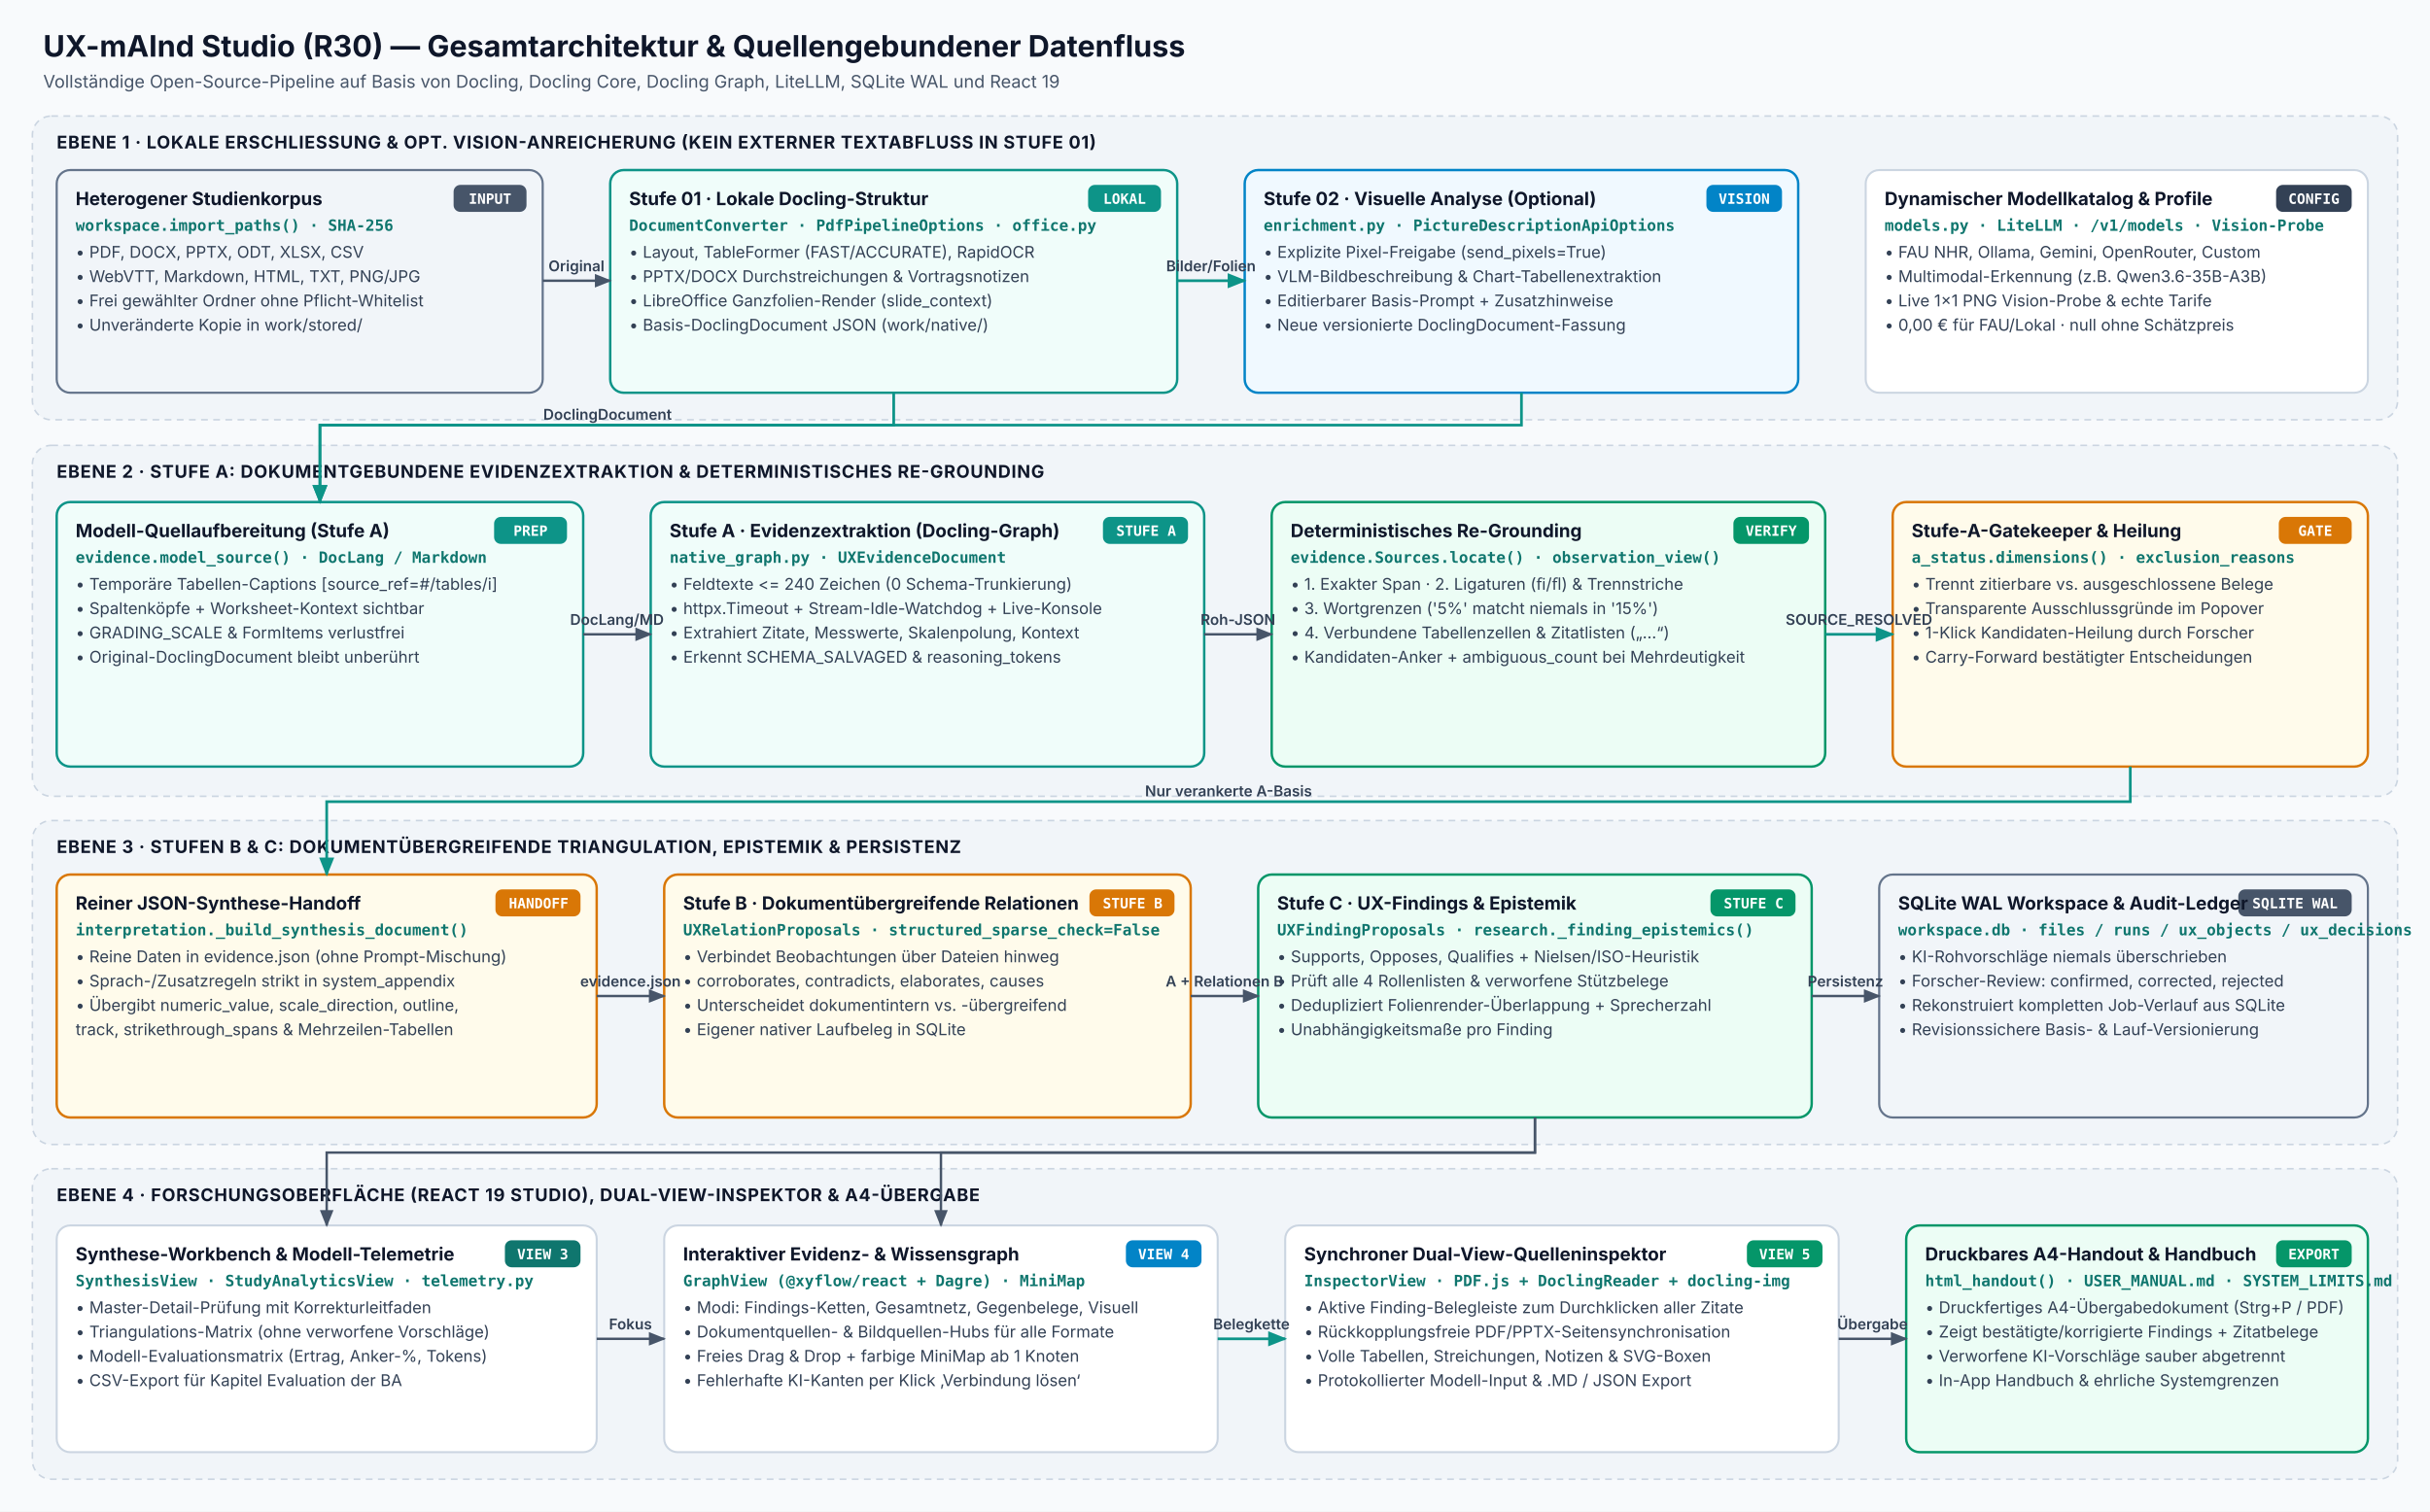
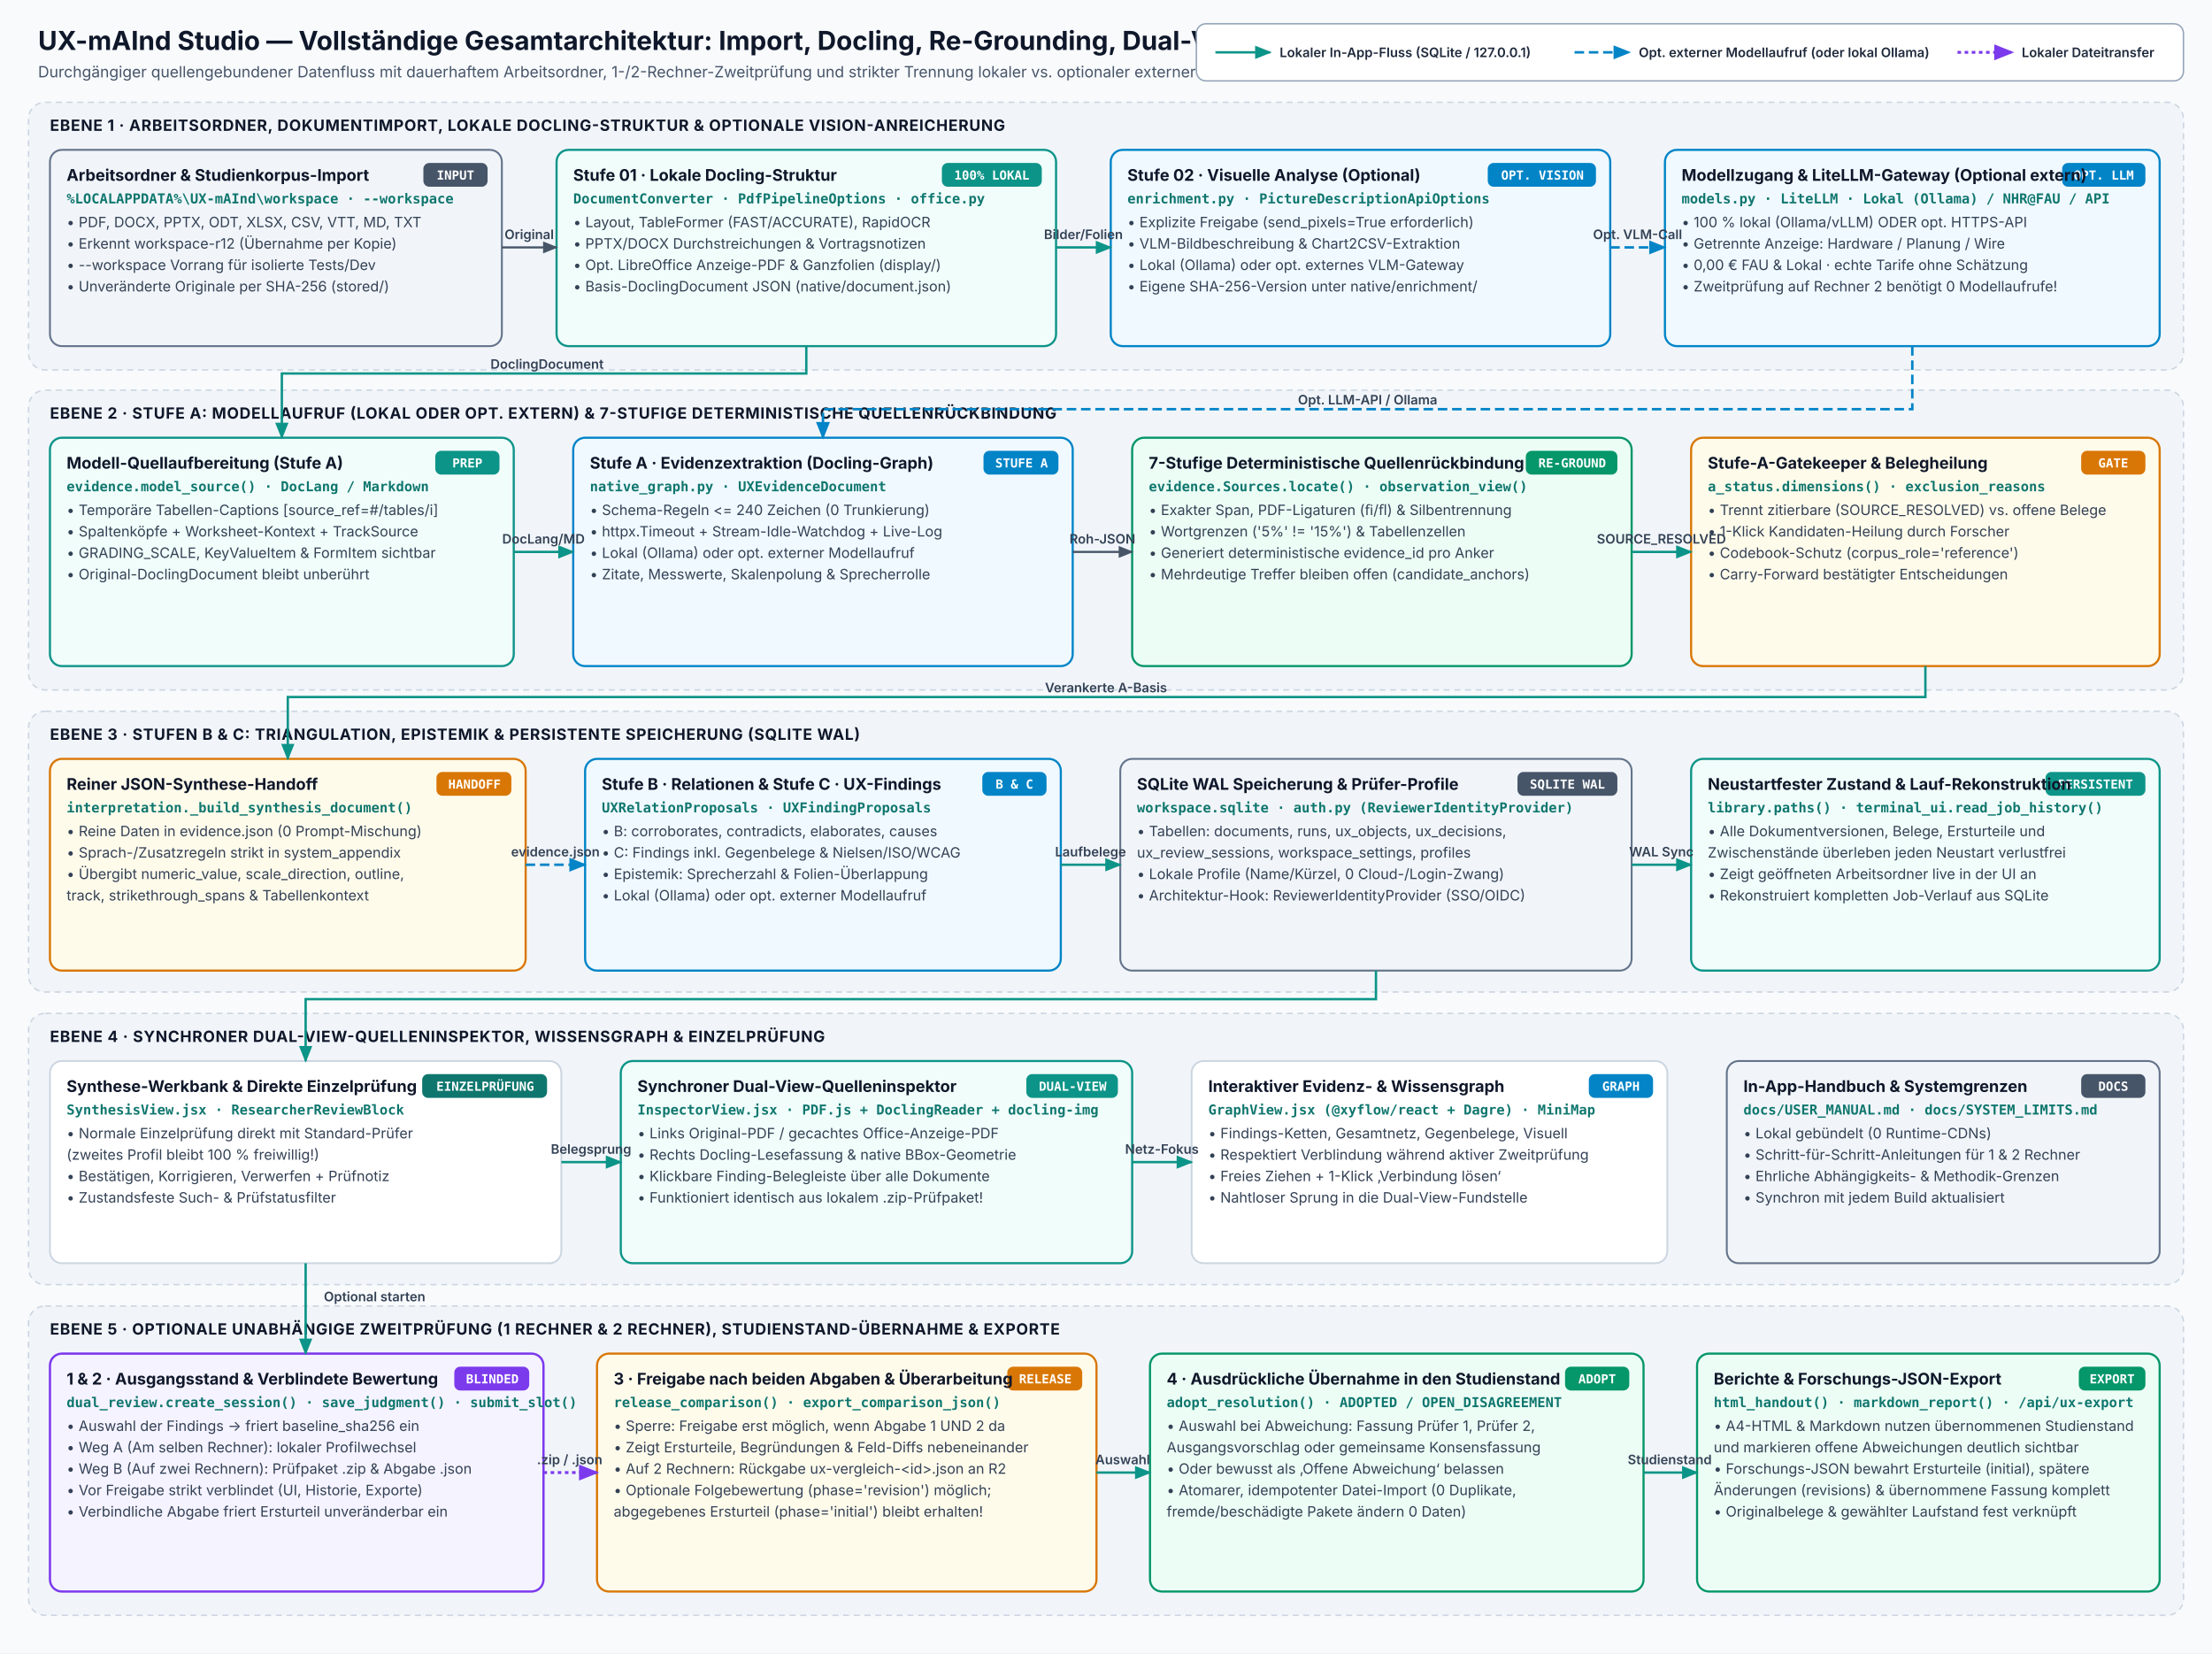
- <svg xmlns="http://www.w3.org/2000/svg" viewBox="0 0 1800 1120" width="1800" height="1120">
+ <svg xmlns="http://www.w3.org/2000/svg" viewBox="0 0 1860 1390" width="1860" height="1390">
  <defs>
    <style>
      .bg { fill: #f8fafc; }
      .title { font: 700 22px 'Segoe UI', Inter, system-ui, sans-serif; fill: #0f172a; }
      .subtitle { font: 400 13px 'Segoe UI', Inter, system-ui, sans-serif; fill: #475569; }
      .lane-title { font: 700 13px 'Segoe UI', Inter, system-ui, sans-serif; fill: #0f172a; letter-spacing: 0.04em; }
      .box { fill: #ffffff; stroke: #cbd5e1; stroke-width: 1.5; rx: 10; ry: 10; }
      .box-teal { fill: #f0fdfa; stroke: #0d9488; stroke-width: 1.8; rx: 10; ry: 10; }
      .box-sky { fill: #f0f9ff; stroke: #0284c7; stroke-width: 1.8; rx: 10; ry: 10; }
      .box-amber { fill: #fffbeb; stroke: #d97706; stroke-width: 1.8; rx: 10; ry: 10; }
      .box-emerald { fill: #ecfdf5; stroke: #059669; stroke-width: 1.8; rx: 10; ry: 10; }
      .box-rose { fill: #fff1f2; stroke: #e11d48; stroke-width: 1.8; rx: 10; ry: 10; }
+       .box-violet { fill: #f5f3ff; stroke: #7c3aed; stroke-width: 1.9; rx: 10; ry: 10; }
      .box-slate { fill: #f1f5f9; stroke: #64748b; stroke-width: 1.6; rx: 10; ry: 10; }
      .lane { fill: #f1f5f9; stroke: #cbd5e1; stroke-width: 1.2; stroke-dasharray: 5 4; rx: 14; ry: 14; }
      .box-head { font: 700 13.5px 'Segoe UI', Inter, system-ui, sans-serif; fill: #0f172a; }
      .box-code { font: 600 11.5px Consolas, 'JetBrains Mono', monospace; fill: #0f766e; }
      .box-text { font: 400 12px 'Segoe UI', Inter, system-ui, sans-serif; fill: #334155; }
      .badge { font: 700 10.5px Consolas, monospace; fill: #ffffff; }
      .edge { stroke: #475569; stroke-width: 1.8; fill: none; marker-end: url(#arrow); }
      .edge-teal { stroke: #0d9488; stroke-width: 2.0; fill: none; marker-end: url(#arrow-teal); }
      .edge-amber { stroke: #d97706; stroke-width: 1.9; stroke-dasharray: 6 4; fill: none; marker-end: url(#arrow-amber); }
+       .edge-ext { stroke: #0284c7; stroke-width: 2.1; stroke-dasharray: 8 4; fill: none; marker-end: url(#arrow-sky); }
+       .edge-file { stroke: #7c3aed; stroke-width: 2.4; stroke-dasharray: 3 3; fill: none; marker-end: url(#arrow-violet); }
      .edge-label { font: 600 11px 'Segoe UI', Inter, system-ui, sans-serif; fill: #334155; }
+       .legend-box { fill: #ffffff; stroke: #94a3b8; stroke-width: 1.2; rx: 8; ry: 8; }
+       .legend-txt { font: 600 11px 'Segoe UI', Inter, system-ui, sans-serif; fill: #1e293b; }
    </style>
    <marker id="arrow" viewBox="0 0 10 10" refX="9" refY="5" markerWidth="7" markerHeight="7" orient="auto-start-reverse">
      <path d="M 0 1 L 10 5 L 0 9 z" fill="#475569" />
    </marker>
    <marker id="arrow-teal" viewBox="0 0 10 10" refX="9" refY="5" markerWidth="7" markerHeight="7" orient="auto-start-reverse">
      <path d="M 0 1 L 10 5 L 0 9 z" fill="#0d9488" />
    </marker>
    <marker id="arrow-amber" viewBox="0 0 10 10" refX="9" refY="5" markerWidth="7" markerHeight="7" orient="auto-start-reverse">
      <path d="M 0 1 L 10 5 L 0 9 z" fill="#d97706" />
    </marker>
+     <marker id="arrow-sky" viewBox="0 0 10 10" refX="9" refY="5" markerWidth="7" markerHeight="7" orient="auto-start-reverse">
+       <path d="M 0 1 L 10 5 L 0 9 z" fill="#0284c7" />
+     </marker>
+     <marker id="arrow-violet" viewBox="0 0 10 10" refX="9" refY="5" markerWidth="7" markerHeight="7" orient="auto-start-reverse">
+       <path d="M 0 1 L 10 5 L 0 9 z" fill="#7c3aed" />
+     </marker>
  </defs>
-   <rect x="0" y="0" width="1800" height="1120" class="bg" />
-   <text x="32" y="42" class="title">UX-mAInd Studio (R30) — Gesamtarchitektur &amp; Quellengebundener Datenfluss</text>
-   <text x="32" y="65" class="subtitle">Vollständige Open-Source-Pipeline auf Basis von Docling, Docling Core, Docling Graph, LiteLLM, SQLite WAL und React 19</text>
-   <rect x="24" y="86" width="1752" height="225" class="lane" />
-   <text x="42" y="110" class="lane-title">EBENE 1 · LOKALE ERSCHLIESSUNG &amp; OPT. VISION-ANREICHERUNG (KEIN EXTERNER TEXTABFLUSS IN STUFE 01)</text>
-   <rect x="24" y="330" width="1752" height="260" class="lane" />
-   <text x="42" y="354" class="lane-title">EBENE 2 · STUFE A: DOKUMENTGEBUNDENE EVIDENZEXTRAKTION &amp; DETERMINISTISCHES RE-GROUNDING</text>
-   <rect x="24" y="608" width="1752" height="240" class="lane" />
-   <text x="42" y="632" class="lane-title">EBENE 3 · STUFEN B &amp; C: DOKUMENTÜBERGREIFENDE TRIANGULATION, EPISTEMIK &amp; PERSISTENZ</text>
-   <rect x="24" y="866" width="1752" height="230" class="lane" />
-   <text x="42" y="890" class="lane-title">EBENE 4 · FORSCHUNGSOBERFLÄCHE (REACT 19 STUDIO), DUAL-VIEW-INSPEKTOR &amp; A4-ÜBERGABE</text>
-   <rect x="42" y="126" width="360" height="165" class="box-slate" />
-   <rect x="336" y="137" width="54" height="20" rx="5" fill="#475569" />
-   <text x="363" y="151" text-anchor="middle" class="badge">INPUT</text>
-   <text x="56" y="152" class="box-head">Heterogener Studienkorpus</text>
-   <text x="56" y="171" class="box-code">workspace.import_paths() · SHA-256</text>
-   <text x="56" y="191" class="box-text">• PDF, DOCX, PPTX, ODT, XLSX, CSV</text>
-   <text x="56" y="209" class="box-text">• WebVTT, Markdown, HTML, TXT, PNG/JPG</text>
-   <text x="56" y="227" class="box-text">• Frei gewählter Ordner ohne Pflicht-Whitelist</text>
-   <text x="56" y="245" class="box-text">• Unveränderte Kopie in work/stored/</text>
-   <rect x="452" y="126" width="420" height="165" class="box-teal" />
-   <rect x="806" y="137" width="54" height="20" rx="5" fill="#0d9488" />
-   <text x="833" y="151" text-anchor="middle" class="badge">LOKAL</text>
-   <text x="466" y="152" class="box-head">Stufe 01 · Lokale Docling-Struktur</text>
-   <text x="466" y="171" class="box-code">DocumentConverter · PdfPipelineOptions · office.py</text>
-   <text x="466" y="191" class="box-text">• Layout, TableFormer (FAST/ACCURATE), RapidOCR</text>
-   <text x="466" y="209" class="box-text">• PPTX/DOCX Durchstreichungen &amp; Vortragsnotizen</text>
-   <text x="466" y="227" class="box-text">• LibreOffice Ganzfolien-Render (slide_context)</text>
-   <text x="466" y="245" class="box-text">• Basis-DoclingDocument JSON (work/native/)</text>
-   <rect x="922" y="126" width="410" height="165" class="box-sky" />
-   <rect x="1264" y="137" width="56" height="20" rx="5" fill="#0284c7" />
-   <text x="1292" y="151" text-anchor="middle" class="badge">VISION</text>
-   <text x="936" y="152" class="box-head">Stufe 02 · Visuelle Analyse (Optional)</text>
-   <text x="936" y="171" class="box-code">enrichment.py · PictureDescriptionApiOptions</text>
-   <text x="936" y="191" class="box-text">• Explizite Pixel-Freigabe (send_pixels=True)</text>
-   <text x="936" y="209" class="box-text">• VLM-Bildbeschreibung &amp; Chart-Tabellenextraktion</text>
-   <text x="936" y="227" class="box-text">• Editierbarer Basis-Prompt + Zusatzhinweise</text>
-   <text x="936" y="245" class="box-text">• Neue versionierte DoclingDocument-Fassung</text>
-   <rect x="1382" y="126" width="372" height="165" class="box" />
-   <rect x="1686" y="137" width="56" height="20" rx="5" fill="#334155" />
-   <text x="1714" y="151" text-anchor="middle" class="badge">CONFIG</text>
-   <text x="1396" y="152" class="box-head">Dynamischer Modellkatalog &amp; Profile</text>
-   <text x="1396" y="171" class="box-code">models.py · LiteLLM · /v1/models · Vision-Probe</text>
-   <text x="1396" y="191" class="box-text">• FAU NHR, Ollama, Gemini, OpenRouter, Custom</text>
-   <text x="1396" y="209" class="box-text">• Multimodal-Erkennung (z.B. Qwen3.6-35B-A3B)</text>
-   <text x="1396" y="227" class="box-text">• Live 1×1 PNG Vision-Probe &amp; echte Tarife</text>
-   <text x="1396" y="245" class="box-text">• 0,00 € für FAU/Lokal · null ohne Schätzpreis</text>
-   <line x1="402" y1="208" x2="452" y2="208" class="edge" />
-   <text x="427" y="201" text-anchor="middle" class="edge-label">Original</text>
-   <line x1="872" y1="208" x2="922" y2="208" class="edge-teal" />
-   <text x="897" y="201" text-anchor="middle" class="edge-label">Bilder/Folien</text>
-   <rect x="42" y="372" width="390" height="196" class="box-teal" />
-   <rect x="366" y="383" width="54" height="20" rx="5" fill="#0d9488" />
-   <text x="393" y="397" text-anchor="middle" class="badge">PREP</text>
-   <text x="56" y="398" class="box-head">Modell-Quellaufbereitung (Stufe A)</text>
-   <text x="56" y="417" class="box-code">evidence.model_source() · DocLang / Markdown</text>
-   <text x="56" y="437" class="box-text">• Temporäre Tabellen-Captions [source_ref=#/tables/i]</text>
-   <text x="56" y="455" class="box-text">• Spaltenköpfe + Worksheet-Kontext sichtbar</text>
-   <text x="56" y="473" class="box-text">• GRADING_SCALE &amp; FormItems verlustfrei</text>
-   <text x="56" y="491" class="box-text">• Original-DoclingDocument bleibt unberührt</text>
-   <rect x="482" y="372" width="410" height="196" class="box-teal" />
-   <rect x="817" y="383" width="63" height="20" rx="5" fill="#0d9488" />
-   <text x="849" y="397" text-anchor="middle" class="badge">STUFE A</text>
-   <text x="496" y="398" class="box-head">Stufe A · Evidenzextraktion (Docling-Graph)</text>
-   <text x="496" y="417" class="box-code">native_graph.py · UXEvidenceDocument</text>
-   <text x="496" y="437" class="box-text">• Feldtexte &lt;= 240 Zeichen (0 Schema-Trunkierung)</text>
-   <text x="496" y="455" class="box-text">• httpx.Timeout + Stream-Idle-Watchdog + Live-Konsole</text>
-   <text x="496" y="473" class="box-text">• Extrahiert Zitate, Messwerte, Skalenpolung, Kontext</text>
-   <text x="496" y="491" class="box-text">• Erkennt SCHEMA_SALVAGED &amp; reasoning_tokens</text>
-   <rect x="942" y="372" width="410" height="196" class="box-emerald" />
-   <rect x="1284" y="383" width="56" height="20" rx="5" fill="#059669" />
-   <text x="1312" y="397" text-anchor="middle" class="badge">VERIFY</text>
-   <text x="956" y="398" class="box-head">Deterministisches Re-Grounding</text>
-   <text x="956" y="417" class="box-code">evidence.Sources.locate() · observation_view()</text>
-   <text x="956" y="437" class="box-text">• 1. Exakter Span · 2. Ligaturen (ﬁ/ﬂ) &amp; Trennstriche</text>
-   <text x="956" y="455" class="box-text">• 3. Wortgrenzen ('5%' matcht niemals in '15%')</text>
-   <text x="956" y="473" class="box-text">• 4. Verbundene Tabellenzellen &amp; Zitatlisten („...“)</text>
-   <text x="956" y="491" class="box-text">• Kandidaten-Anker + ambiguous_count bei Mehrdeutigkeit</text>
-   <rect x="1402" y="372" width="352" height="196" class="box-amber" />
-   <rect x="1688" y="383" width="54" height="20" rx="5" fill="#d97706" />
-   <text x="1715" y="397" text-anchor="middle" class="badge">GATE</text>
-   <text x="1416" y="398" class="box-head">Stufe-A-Gatekeeper &amp; Heilung</text>
-   <text x="1416" y="417" class="box-code">a_status.dimensions() · exclusion_reasons</text>
-   <text x="1416" y="437" class="box-text">• Trennt zitierbare vs. ausgeschlossene Belege</text>
-   <text x="1416" y="455" class="box-text">• Transparente Ausschlussgründe im Popover</text>
-   <text x="1416" y="473" class="box-text">• 1-Klick Kandidaten-Heilung durch Forscher</text>
-   <text x="1416" y="491" class="box-text">• Carry-Forward bestätigter Entscheidungen</text>
-   <path d="M 662 291 L 662 315 L 237 315 L 237 372" class="edge-teal" />
-   <text x="450" y="311" text-anchor="middle" class="edge-label">DoclingDocument</text>
-   <path d="M 1127 291 L 1127 315 L 237 315 L 237 372" class="edge-teal" />
-   <line x1="432" y1="470" x2="482" y2="470" class="edge" />
-   <text x="457" y="463" text-anchor="middle" class="edge-label">DocLang/MD</text>
-   <line x1="892" y1="470" x2="942" y2="470" class="edge" />
-   <text x="917" y="463" text-anchor="middle" class="edge-label">Roh-JSON</text>
-   <line x1="1352" y1="470" x2="1402" y2="470" class="edge-teal" />
-   <text x="1377" y="463" text-anchor="middle" class="edge-label">SOURCE_RESOLVED</text>
-   <rect x="42" y="648" width="400" height="180" class="box-amber" />
-   <rect x="367" y="659" width="63" height="20" rx="5" fill="#d97706" />
-   <text x="399" y="673" text-anchor="middle" class="badge">HANDOFF</text>
-   <text x="56" y="674" class="box-head">Reiner JSON-Synthese-Handoff</text>
-   <text x="56" y="693" class="box-code">interpretation._build_synthesis_document()</text>
-   <text x="56" y="713" class="box-text">• Reine Daten in evidence.json (ohne Prompt-Mischung)</text>
-   <text x="56" y="731" class="box-text">• Sprach-/Zusatzregeln strikt in system_appendix</text>
-   <text x="56" y="749" class="box-text">• Übergibt numeric_value, scale_direction, outline,</text>
-   <text x="56" y="767" class="box-text">  track, strikethrough_spans &amp; Mehrzeilen-Tabellen</text>
-   <rect x="492" y="648" width="390" height="180" class="box-amber" />
-   <rect x="807" y="659" width="63" height="20" rx="5" fill="#d97706" />
-   <text x="839" y="673" text-anchor="middle" class="badge">STUFE B</text>
-   <text x="506" y="674" class="box-head">Stufe B · Dokumentübergreifende Relationen</text>
-   <text x="506" y="693" class="box-code">UXRelationProposals · structured_sparse_check=False</text>
-   <text x="506" y="713" class="box-text">• Verbindet Beobachtungen über Dateien hinweg</text>
-   <text x="506" y="731" class="box-text">• corroborates, contradicts, elaborates, causes</text>
-   <text x="506" y="749" class="box-text">• Unterscheidet dokumentintern vs. -übergreifend</text>
-   <text x="506" y="767" class="box-text">• Eigener nativer Laufbeleg in SQLite</text>
-   <rect x="932" y="648" width="410" height="180" class="box-emerald" />
-   <rect x="1267" y="659" width="63" height="20" rx="5" fill="#059669" />
-   <text x="1299" y="673" text-anchor="middle" class="badge">STUFE C</text>
-   <text x="946" y="674" class="box-head">Stufe C · UX-Findings &amp; Epistemik</text>
-   <text x="946" y="693" class="box-code">UXFindingProposals · research._finding_epistemics()</text>
-   <text x="946" y="713" class="box-text">• Supports, Opposes, Qualifies + Nielsen/ISO-Heuristik</text>
-   <text x="946" y="731" class="box-text">• Prüft alle 4 Rollenlisten &amp; verworfene Stützbelege</text>
-   <text x="946" y="749" class="box-text">• Dedupliziert Folienrender-Überlappung + Sprecherzahl</text>
-   <text x="946" y="767" class="box-text">• Unabhängigkeitsmaße pro Finding</text>
-   <rect x="1392" y="648" width="362" height="180" class="box-slate" />
-   <rect x="1658" y="659" width="84" height="20" rx="5" fill="#475569" />
-   <text x="1700" y="673" text-anchor="middle" class="badge">SQLITE WAL</text>
-   <text x="1406" y="674" class="box-head">SQLite WAL Workspace &amp; Audit-Ledger</text>
-   <text x="1406" y="693" class="box-code">workspace.db · files / runs / ux_objects / ux_decisions</text>
-   <text x="1406" y="713" class="box-text">• KI-Rohvorschläge niemals überschrieben</text>
-   <text x="1406" y="731" class="box-text">• Forscher-Review: confirmed, corrected, rejected</text>
-   <text x="1406" y="749" class="box-text">• Rekonstruiert kompletten Job-Verlauf aus SQLite</text>
-   <text x="1406" y="767" class="box-text">• Revisionssichere Basis- &amp; Lauf-Versionierung</text>
-   <path d="M 1578 568 L 1578 594 L 242 594 L 242 648" class="edge-teal" />
-   <text x="910" y="590" text-anchor="middle" class="edge-label">Nur verankerte A-Basis</text>
-   <line x1="442" y1="738" x2="492" y2="738" class="edge" />
-   <text x="467" y="731" text-anchor="middle" class="edge-label">evidence.json</text>
-   <line x1="882" y1="738" x2="932" y2="738" class="edge" />
-   <text x="907" y="731" text-anchor="middle" class="edge-label">A + Relationen B</text>
-   <line x1="1342" y1="738" x2="1392" y2="738" class="edge" />
-   <text x="1367" y="731" text-anchor="middle" class="edge-label">Persistenz</text>
-   <rect x="42" y="908" width="400" height="168" class="box" />
-   <rect x="374" y="919" width="56" height="20" rx="5" fill="#0f766e" />
-   <text x="402" y="933" text-anchor="middle" class="badge">VIEW 3</text>
-   <text x="56" y="934" class="box-head">Synthese-Workbench &amp; Modell-Telemetrie</text>
-   <text x="56" y="953" class="box-code">SynthesisView · StudyAnalyticsView · telemetry.py</text>
-   <text x="56" y="973" class="box-text">• Master-Detail-Prüfung mit Korrekturleitfaden</text>
-   <text x="56" y="991" class="box-text">• Triangulations-Matrix (ohne verworfene Vorschläge)</text>
-   <text x="56" y="1009" class="box-text">• Modell-Evaluationsmatrix (Ertrag, Anker-%, Tokens)</text>
-   <text x="56" y="1027" class="box-text">• CSV-Export für Kapitel Evaluation der BA</text>
-   <rect x="492" y="908" width="410" height="168" class="box" />
-   <rect x="834" y="919" width="56" height="20" rx="5" fill="#0284c7" />
-   <text x="862" y="933" text-anchor="middle" class="badge">VIEW 4</text>
-   <text x="506" y="934" class="box-head">Interaktiver Evidenz- &amp; Wissensgraph</text>
-   <text x="506" y="953" class="box-code">GraphView (@xyflow/react + Dagre) · MiniMap</text>
-   <text x="506" y="973" class="box-text">• Modi: Findings-Ketten, Gesamtnetz, Gegenbelege, Visuell</text>
-   <text x="506" y="991" class="box-text">• Dokumentquellen- &amp; Bildquellen-Hubs für alle Formate</text>
-   <text x="506" y="1009" class="box-text">• Freies Drag &amp; Drop + farbige MiniMap ab 1 Knoten</text>
-   <text x="506" y="1027" class="box-text">• Fehlerhafte KI-Kanten per Klick ‚Verbindung lösen‘</text>
-   <rect x="952" y="908" width="410" height="168" class="box" />
-   <rect x="1294" y="919" width="56" height="20" rx="5" fill="#059669" />
-   <text x="1322" y="933" text-anchor="middle" class="badge">VIEW 5</text>
-   <text x="966" y="934" class="box-head">Synchroner Dual-View-Quelleninspektor</text>
-   <text x="966" y="953" class="box-code">InspectorView · PDF.js + DoclingReader + docling-img</text>
-   <text x="966" y="973" class="box-text">• Aktive Finding-Belegleiste zum Durchklicken aller Zitate</text>
-   <text x="966" y="991" class="box-text">• Rückkopplungsfreie PDF/PPTX-Seitensynchronisation</text>
-   <text x="966" y="1009" class="box-text">• Volle Tabellen, Streichungen, Notizen &amp; SVG-Boxen</text>
-   <text x="966" y="1027" class="box-text">• Protokollierter Modell-Input &amp; .MD / JSON Export</text>
-   <rect x="1412" y="908" width="342" height="168" class="box-emerald" />
-   <rect x="1686" y="919" width="56" height="20" rx="5" fill="#059669" />
-   <text x="1714" y="933" text-anchor="middle" class="badge">EXPORT</text>
-   <text x="1426" y="934" class="box-head">Druckbares A4-Handout &amp; Handbuch</text>
-   <text x="1426" y="953" class="box-code">html_handout() · USER_MANUAL.md · SYSTEM_LIMITS.md</text>
-   <text x="1426" y="973" class="box-text">• Druckfertiges A4-Übergabedokument (Strg+P / PDF)</text>
-   <text x="1426" y="991" class="box-text">• Zeigt bestätigte/korrigierte Findings + Zitatbelege</text>
-   <text x="1426" y="1009" class="box-text">• Verworfene KI-Vorschläge sauber abgetrennt</text>
-   <text x="1426" y="1027" class="box-text">• In-App Handbuch &amp; ehrliche Systemgrenzen</text>
-   <path d="M 1137 828 L 1137 854 L 242 854 L 242 908" class="edge" />
-   <path d="M 1137 828 L 1137 854 L 697 854 L 697 908" class="edge" />
-   <line x1="442" y1="992" x2="492" y2="992" class="edge" />
-   <text x="467" y="985" text-anchor="middle" class="edge-label">Fokus</text>
-   <line x1="902" y1="992" x2="952" y2="992" class="edge-teal" />
-   <text x="927" y="985" text-anchor="middle" class="edge-label">Belegkette</text>
-   <line x1="1362" y1="992" x2="1412" y2="992" class="edge" />
-   <text x="1387" y="985" text-anchor="middle" class="edge-label">Übergabe</text>
+   <rect x="0" y="0" width="1860" height="1390" class="bg" />
+   <text x="32" y="42" class="title">UX-mAInd Studio — Vollständige Gesamtarchitektur: Import, Docling, Re-Grounding, Dual-View, Zweitprüfung &amp; Export</text>
+   <text x="32" y="65" class="subtitle">Durchgängiger quellengebundener Datenfluss mit dauerhaftem Arbeitsordner, 1-/2-Rechner-Zweitprüfung und strikter Trennung lokaler vs. optionaler externer Aufrufe</text>
+   <rect x="1006" y="20" width="830" height="48" class="legend-box" />
+   <line x1="1022" y1="44" x2="1068" y2="44" class="edge-teal" />
+   <text x="1076" y="48" class="legend-txt">Lokaler In-App-Fluss (SQLite / 127.0.0.1)</text>
+   <line x1="1324" y1="44" x2="1370" y2="44" class="edge-ext" />
+   <text x="1378" y="48" class="legend-txt">Opt. externer Modellaufruf (oder lokal Ollama)</text>
+   <line x1="1646" y1="44" x2="1692" y2="44" class="edge-file" />
+   <text x="1700" y="48" class="legend-txt">Lokaler Dateitransfer</text>
+   <rect x="24" y="86" width="1812" height="225" class="lane" />
+   <text x="42" y="110" class="lane-title">EBENE 1 · ARBEITSORDNER, DOKUMENTIMPORT, LOKALE DOCLING-STRUKTUR &amp; OPTIONALE VISION-ANREICHERUNG</text>
+   <rect x="24" y="328" width="1812" height="252" class="lane" />
+   <text x="42" y="352" class="lane-title">EBENE 2 · STUFE A: MODELLAUFRUF (LOKAL ODER OPT. EXTERN) &amp; 7-STUFIGE DETERMINISTISCHE QUELLENRÜCKBINDUNG</text>
+   <rect x="24" y="598" width="1812" height="236" class="lane" />
+   <text x="42" y="622" class="lane-title">EBENE 3 · STUFEN B &amp; C: TRIANGULATION, EPISTEMIK &amp; PERSISTENTE SPEICHERUNG (SQLITE WAL)</text>
+   <rect x="24" y="852" width="1812" height="228" class="lane" />
+   <text x="42" y="876" class="lane-title">EBENE 4 · SYNCHRONER DUAL-VIEW-QUELLENINSPEKTOR, WISSENSGRAPH &amp; EINZELPRÜFUNG</text>
+   <rect x="24" y="1098" width="1812" height="260" class="lane" />
+   <text x="42" y="1122" class="lane-title">EBENE 5 · OPTIONALE UNABHÄNGIGE ZWEITPRÜFUNG (1 RECHNER &amp; 2 RECHNER), STUDIENSTAND-ÜBERNAHME &amp; EXPORTE</text>
+   <rect x="42" y="126" width="380" height="165" class="box-slate" />
+   <rect x="356" y="137" width="54" height="20" rx="5" fill="#475569" />
+   <text x="383" y="151" text-anchor="middle" class="badge">INPUT</text>
+   <text x="56" y="152" class="box-head">Arbeitsordner &amp; Studienkorpus-Import</text>
+   <text x="56" y="171" class="box-code">%LOCALAPPDATA%\UX-mAInd\workspace · --workspace</text>
+   <text x="56" y="191" class="box-text">• PDF, DOCX, PPTX, ODT, XLSX, CSV, VTT, MD, TXT</text>
+   <text x="56" y="209" class="box-text">• Erkennt workspace-r12 (Übernahme per Kopie)</text>
+   <text x="56" y="227" class="box-text">• --workspace Vorrang für isolierte Tests/Dev</text>
+   <text x="56" y="245" class="box-text">• Unveränderte Originale per SHA-256 (stored/)</text>
+   <rect x="468" y="126" width="420" height="165" class="box-teal" />
+   <rect x="792" y="137" width="84" height="20" rx="5" fill="#0d9488" />
+   <text x="834" y="151" text-anchor="middle" class="badge">100% LOKAL</text>
+   <text x="482" y="152" class="box-head">Stufe 01 · Lokale Docling-Struktur</text>
+   <text x="482" y="171" class="box-code">DocumentConverter · PdfPipelineOptions · office.py</text>
+   <text x="482" y="191" class="box-text">• Layout, TableFormer (FAST/ACCURATE), RapidOCR</text>
+   <text x="482" y="209" class="box-text">• PPTX/DOCX Durchstreichungen &amp; Vortragsnotizen</text>
+   <text x="482" y="227" class="box-text">• Opt. LibreOffice Anzeige-PDF &amp; Ganzfolien (display/)</text>
+   <text x="482" y="245" class="box-text">• Basis-DoclingDocument JSON (native/document.json)</text>
+   <rect x="934" y="126" width="420" height="165" class="box-sky" />
+   <rect x="1251" y="137" width="91" height="20" rx="5" fill="#0284c7" />
+   <text x="1297" y="151" text-anchor="middle" class="badge">OPT. VISION</text>
+   <text x="948" y="152" class="box-head">Stufe 02 · Visuelle Analyse (Optional)</text>
+   <text x="948" y="171" class="box-code">enrichment.py · PictureDescriptionApiOptions</text>
+   <text x="948" y="191" class="box-text">• Explizite Freigabe (send_pixels=True erforderlich)</text>
+   <text x="948" y="209" class="box-text">• VLM-Bildbeschreibung &amp; Chart2CSV-Extraktion</text>
+   <text x="948" y="227" class="box-text">• Lokal (Ollama) oder opt. externes VLM-Gateway</text>
+   <text x="948" y="245" class="box-text">• Eigene SHA-256-Version unter native/enrichment/</text>
+   <rect x="1400" y="126" width="416" height="165" class="box-sky" />
+   <rect x="1734" y="137" width="70" height="20" rx="5" fill="#0284c7" />
+   <text x="1769" y="151" text-anchor="middle" class="badge">OPT. LLM</text>
+   <text x="1414" y="152" class="box-head">Modellzugang &amp; LiteLLM-Gateway (Optional extern)</text>
+   <text x="1414" y="171" class="box-code">models.py · LiteLLM · Lokal (Ollama) / NHR@FAU / API</text>
+   <text x="1414" y="191" class="box-text">• 100 % lokal (Ollama/vLLM) ODER opt. HTTPS-API</text>
+   <text x="1414" y="209" class="box-text">• Getrennte Anzeige: Hardware / Planung / Wire</text>
+   <text x="1414" y="227" class="box-text">• 0,00 € FAU &amp; Lokal · echte Tarife ohne Schätzung</text>
+   <text x="1414" y="245" class="box-text">• Zweitprüfung auf Rechner 2 benötigt 0 Modellaufrufe!</text>
+   <line x1="422" y1="208" x2="468" y2="208" class="edge" />
+   <text x="445" y="201" text-anchor="middle" class="edge-label">Original</text>
+   <line x1="888" y1="208" x2="934" y2="208" class="edge-teal" />
+   <text x="911" y="201" text-anchor="middle" class="edge-label">Bilder/Folien</text>
+   <line x1="1354" y1="208" x2="1400" y2="208" class="edge-ext" />
+   <text x="1377" y="201" text-anchor="middle" class="edge-label">Opt. VLM-Call</text>
+   <rect x="42" y="368" width="390" height="192" class="box-teal" />
+   <rect x="366" y="379" width="54" height="20" rx="5" fill="#0d9488" />
+   <text x="393" y="393" text-anchor="middle" class="badge">PREP</text>
+   <text x="56" y="394" class="box-head">Modell-Quellaufbereitung (Stufe A)</text>
+   <text x="56" y="413" class="box-code">evidence.model_source() · DocLang / Markdown</text>
+   <text x="56" y="433" class="box-text">• Temporäre Tabellen-Captions [source_ref=#/tables/i]</text>
+   <text x="56" y="451" class="box-text">• Spaltenköpfe + Worksheet-Kontext + TrackSource</text>
+   <text x="56" y="469" class="box-text">• GRADING_SCALE, KeyValueItem &amp; FormItem sichtbar</text>
+   <text x="56" y="487" class="box-text">• Original-DoclingDocument bleibt unberührt</text>
+   <rect x="482" y="368" width="420" height="192" class="box-sky" />
+   <rect x="827" y="379" width="63" height="20" rx="5" fill="#0284c7" />
+   <text x="859" y="393" text-anchor="middle" class="badge">STUFE A</text>
+   <text x="496" y="394" class="box-head">Stufe A · Evidenzextraktion (Docling-Graph)</text>
+   <text x="496" y="413" class="box-code">native_graph.py · UXEvidenceDocument</text>
+   <text x="496" y="433" class="box-text">• Schema-Regeln &lt;= 240 Zeichen (0 Trunkierung)</text>
+   <text x="496" y="451" class="box-text">• httpx.Timeout + Stream-Idle-Watchdog + Live-Log</text>
+   <text x="496" y="469" class="box-text">• Lokal (Ollama) oder opt. externer Modellaufruf</text>
+   <text x="496" y="487" class="box-text">• Zitate, Messwerte, Skalenpolung &amp; Sprecherrolle</text>
+   <rect x="952" y="368" width="420" height="192" class="box-emerald" />
+   <rect x="1283" y="379" width="77" height="20" rx="5" fill="#059669" />
+   <text x="1322" y="393" text-anchor="middle" class="badge">RE-GROUND</text>
+   <text x="966" y="394" class="box-head">7-Stufige Deterministische Quellenrückbindung</text>
+   <text x="966" y="413" class="box-code">evidence.Sources.locate() · observation_view()</text>
+   <text x="966" y="433" class="box-text">• Exakter Span, PDF-Ligaturen (ﬁ/ﬂ) &amp; Silbentrennung</text>
+   <text x="966" y="451" class="box-text">• Wortgrenzen ('5%' != '15%') &amp; Tabellenzellen</text>
+   <text x="966" y="469" class="box-text">• Generiert deterministische evidence_id pro Anker</text>
+   <text x="966" y="487" class="box-text">• Mehrdeutige Treffer bleiben offen (candidate_anchors)</text>
+   <rect x="1422" y="368" width="394" height="192" class="box-amber" />
+   <rect x="1750" y="379" width="54" height="20" rx="5" fill="#d97706" />
+   <text x="1777" y="393" text-anchor="middle" class="badge">GATE</text>
+   <text x="1436" y="394" class="box-head">Stufe-A-Gatekeeper &amp; Belegheilung</text>
+   <text x="1436" y="413" class="box-code">a_status.dimensions() · exclusion_reasons</text>
+   <text x="1436" y="433" class="box-text">• Trennt zitierbare (SOURCE_RESOLVED) vs. offene Belege</text>
+   <text x="1436" y="451" class="box-text">• 1-Klick Kandidaten-Heilung durch Forscher</text>
+   <text x="1436" y="469" class="box-text">• Codebook-Schutz (corpus_role='reference')</text>
+   <text x="1436" y="487" class="box-text">• Carry-Forward bestätigter Entscheidungen</text>
+   <path d="M 678 291 L 678 314 L 237 314 L 237 368" class="edge-teal" />
+   <text x="460" y="310" text-anchor="middle" class="edge-label">DoclingDocument</text>
+   <path d="M 1608 291 L 1608 344 L 692 344 L 692 368" class="edge-ext" />
+   <text x="1150" y="340" text-anchor="middle" class="edge-label">Opt. LLM-API / Ollama</text>
+   <line x1="432" y1="464" x2="482" y2="464" class="edge-teal" />
+   <text x="457" y="457" text-anchor="middle" class="edge-label">DocLang/MD</text>
+   <line x1="902" y1="464" x2="952" y2="464" class="edge" />
+   <text x="927" y="457" text-anchor="middle" class="edge-label">Roh-JSON</text>
+   <line x1="1372" y1="464" x2="1422" y2="464" class="edge-teal" />
+   <text x="1397" y="457" text-anchor="middle" class="edge-label">SOURCE_RESOLVED</text>
+   <rect x="42" y="638" width="400" height="178" class="box-amber" />
+   <rect x="367" y="649" width="63" height="20" rx="5" fill="#d97706" />
+   <text x="399" y="663" text-anchor="middle" class="badge">HANDOFF</text>
+   <text x="56" y="664" class="box-head">Reiner JSON-Synthese-Handoff</text>
+   <text x="56" y="683" class="box-code">interpretation._build_synthesis_document()</text>
+   <text x="56" y="703" class="box-text">• Reine Daten in evidence.json (0 Prompt-Mischung)</text>
+   <text x="56" y="721" class="box-text">• Sprach-/Zusatzregeln strikt in system_appendix</text>
+   <text x="56" y="739" class="box-text">• Übergibt numeric_value, scale_direction, outline,</text>
+   <text x="56" y="757" class="box-text">  track, strikethrough_spans &amp; Tabellenkontext</text>
+   <rect x="492" y="638" width="400" height="178" class="box-sky" />
+   <rect x="826" y="649" width="54" height="20" rx="5" fill="#0284c7" />
+   <text x="853" y="663" text-anchor="middle" class="badge">B &amp; C</text>
+   <text x="506" y="664" class="box-head">Stufe B · Relationen &amp; Stufe C · UX-Findings</text>
+   <text x="506" y="683" class="box-code">UXRelationProposals · UXFindingProposals</text>
+   <text x="506" y="703" class="box-text">• B: corroborates, contradicts, elaborates, causes</text>
+   <text x="506" y="721" class="box-text">• C: Findings inkl. Gegenbelege &amp; Nielsen/ISO/WCAG</text>
+   <text x="506" y="739" class="box-text">• Epistemik: Sprecherzahl &amp; Folien-Überlappung</text>
+   <text x="506" y="757" class="box-text">• Lokal (Ollama) oder opt. externer Modellaufruf</text>
+   <rect x="942" y="638" width="430" height="178" class="box-slate" />
+   <rect x="1276" y="649" width="84" height="20" rx="5" fill="#475569" />
+   <text x="1318" y="663" text-anchor="middle" class="badge">SQLITE WAL</text>
+   <text x="956" y="664" class="box-head">SQLite WAL Speicherung &amp; Prüfer-Profile</text>
+   <text x="956" y="683" class="box-code">workspace.sqlite · auth.py (ReviewerIdentityProvider)</text>
+   <text x="956" y="703" class="box-text">• Tabellen: documents, runs, ux_objects, ux_decisions,</text>
+   <text x="956" y="721" class="box-text">  ux_review_sessions, workspace_settings, profiles</text>
+   <text x="956" y="739" class="box-text">• Lokale Profile (Name/Kürzel, 0 Cloud-/Login-Zwang)</text>
+   <text x="956" y="757" class="box-text">• Architektur-Hook: ReviewerIdentityProvider (SSO/OIDC)</text>
+   <rect x="1422" y="638" width="394" height="178" class="box-teal" />
+   <rect x="1720" y="649" width="84" height="20" rx="5" fill="#0d9488" />
+   <text x="1762" y="663" text-anchor="middle" class="badge">PERSISTENT</text>
+   <text x="1436" y="664" class="box-head">Neustartfester Zustand &amp; Lauf-Rekonstruktion</text>
+   <text x="1436" y="683" class="box-code">library.paths() · terminal_ui.read_job_history()</text>
+   <text x="1436" y="703" class="box-text">• Alle Dokumentversionen, Belege, Ersturteile und</text>
+   <text x="1436" y="721" class="box-text">  Zwischenstände überleben jeden Neustart verlustfrei</text>
+   <text x="1436" y="739" class="box-text">• Zeigt geöffneten Arbeitsordner live in der UI an</text>
+   <text x="1436" y="757" class="box-text">• Rekonstruiert kompletten Job-Verlauf aus SQLite</text>
+   <path d="M 1619 560 L 1619 586 L 242 586 L 242 638" class="edge-teal" />
+   <text x="930" y="582" text-anchor="middle" class="edge-label">Verankerte A-Basis</text>
+   <line x1="442" y1="727" x2="492" y2="727" class="edge-ext" />
+   <text x="467" y="720" text-anchor="middle" class="edge-label">evidence.json</text>
+   <line x1="892" y1="727" x2="942" y2="727" class="edge-teal" />
+   <text x="917" y="720" text-anchor="middle" class="edge-label">Laufbelege</text>
+   <line x1="1372" y1="727" x2="1422" y2="727" class="edge-teal" />
+   <text x="1397" y="720" text-anchor="middle" class="edge-label">WAL Sync</text>
+   <rect x="42" y="892" width="430" height="170" class="box" />
+   <rect x="355" y="903" width="105" height="20" rx="5" fill="#0f766e" />
+   <text x="408" y="917" text-anchor="middle" class="badge">EINZELPRÜFUNG</text>
+   <text x="56" y="918" class="box-head">Synthese-Werkbank &amp; Direkte Einzelprüfung</text>
+   <text x="56" y="937" class="box-code">SynthesisView.jsx · ResearcherReviewBlock</text>
+   <text x="56" y="957" class="box-text">• Normale Einzelprüfung direkt mit Standard-Prüfer</text>
+   <text x="56" y="975" class="box-text">  (zweites Profil bleibt 100 % freiwillig!)</text>
+   <text x="56" y="993" class="box-text">• Bestätigen, Korrigieren, Verwerfen + Prüfnotiz</text>
+   <text x="56" y="1011" class="box-text">• Zustandsfeste Such- &amp; Prüfstatusfilter</text>
+   <rect x="522" y="892" width="430" height="170" class="box-teal" />
+   <rect x="863" y="903" width="77" height="20" rx="5" fill="#0d9488" />
+   <text x="902" y="917" text-anchor="middle" class="badge">DUAL-VIEW</text>
+   <text x="536" y="918" class="box-head">Synchroner Dual-View-Quelleninspektor</text>
+   <text x="536" y="937" class="box-code">InspectorView.jsx · PDF.js + DoclingReader + docling-img</text>
+   <text x="536" y="957" class="box-text">• Links Original-PDF / gecachtes Office-Anzeige-PDF</text>
+   <text x="536" y="975" class="box-text">• Rechts Docling-Lesefassung &amp; native BBox-Geometrie</text>
+   <text x="536" y="993" class="box-text">• Klickbare Finding-Belegleiste über alle Dokumente</text>
+   <text x="536" y="1011" class="box-text">• Funktioniert identisch aus lokalem .zip-Prüfpaket!</text>
+   <rect x="1002" y="892" width="400" height="170" class="box" />
+   <rect x="1336" y="903" width="54" height="20" rx="5" fill="#0284c7" />
+   <text x="1363" y="917" text-anchor="middle" class="badge">GRAPH</text>
+   <text x="1016" y="918" class="box-head">Interaktiver Evidenz- &amp; Wissensgraph</text>
+   <text x="1016" y="937" class="box-code">GraphView.jsx (@xyflow/react + Dagre) · MiniMap</text>
+   <text x="1016" y="957" class="box-text">• Findings-Ketten, Gesamtnetz, Gegenbelege, Visuell</text>
+   <text x="1016" y="975" class="box-text">• Respektiert Verblindung während aktiver Zweitprüfung</text>
+   <text x="1016" y="993" class="box-text">• Freies Ziehen + 1-Klick ‚Verbindung lösen‘</text>
+   <text x="1016" y="1011" class="box-text">• Nahtloser Sprung in die Dual-View-Fundstelle</text>
+   <rect x="1452" y="892" width="364" height="170" class="box-slate" />
+   <rect x="1750" y="903" width="54" height="20" rx="5" fill="#475569" />
+   <text x="1777" y="917" text-anchor="middle" class="badge">DOCS</text>
+   <text x="1466" y="918" class="box-head">In-App-Handbuch &amp; Systemgrenzen</text>
+   <text x="1466" y="937" class="box-code">docs/USER_MANUAL.md · docs/SYSTEM_LIMITS.md</text>
+   <text x="1466" y="957" class="box-text">• Lokal gebündelt (0 Runtime-CDNs)</text>
+   <text x="1466" y="975" class="box-text">• Schritt-für-Schritt-Anleitungen für 1 &amp; 2 Rechner</text>
+   <text x="1466" y="993" class="box-text">• Ehrliche Abhängigkeits- &amp; Methodik-Grenzen</text>
+   <text x="1466" y="1011" class="box-text">• Synchron mit jedem Build aktualisiert</text>
+   <path d="M 1157 816 L 1157 840 L 257 840 L 257 892" class="edge-teal" />
+   <line x1="472" y1="977" x2="522" y2="977" class="edge-teal" />
+   <text x="497" y="970" text-anchor="middle" class="edge-label">Belegsprung</text>
+   <line x1="952" y1="977" x2="1002" y2="977" class="edge-teal" />
+   <text x="977" y="970" text-anchor="middle" class="edge-label">Netz-Fokus</text>
+   <rect x="42" y="1138" width="415" height="200" class="box-violet" />
+   <rect x="382" y="1149" width="63" height="20" rx="5" fill="#7c3aed" />
+   <text x="414" y="1163" text-anchor="middle" class="badge">BLINDED</text>
+   <text x="56" y="1164" class="box-head">1 &amp; 2 · Ausgangsstand &amp; Verblindete Bewertung</text>
+   <text x="56" y="1183" class="box-code">dual_review.create_session() · save_judgment() · submit_slot()</text>
+   <text x="56" y="1203" class="box-text">• Auswahl der Findings -&gt; friert baseline_sha256 ein</text>
+   <text x="56" y="1221" class="box-text">• Weg A (Am selben Rechner): lokaler Profilwechsel</text>
+   <text x="56" y="1239" class="box-text">• Weg B (Auf zwei Rechnern): Prüfpaket .zip &amp; Abgabe .json</text>
+   <text x="56" y="1257" class="box-text">• Vor Freigabe strikt verblindet (UI, Historie, Exporte)</text>
+   <text x="56" y="1275" class="box-text">• Verbindliche Abgabe friert Ersturteil unveränderbar ein</text>
+   <rect x="502" y="1138" width="420" height="200" class="box-amber" />
+   <rect x="847" y="1149" width="63" height="20" rx="5" fill="#d97706" />
+   <text x="879" y="1163" text-anchor="middle" class="badge">RELEASE</text>
+   <text x="516" y="1164" class="box-head">3 · Freigabe nach beiden Abgaben &amp; Überarbeitung</text>
+   <text x="516" y="1183" class="box-code">release_comparison() · export_comparison_json()</text>
+   <text x="516" y="1203" class="box-text">• Sperre: Freigabe erst möglich, wenn Abgabe 1 UND 2 da</text>
+   <text x="516" y="1221" class="box-text">• Zeigt Ersturteile, Begründungen &amp; Feld-Diffs nebeneinander</text>
+   <text x="516" y="1239" class="box-text">• Auf 2 Rechnern: Rückgabe ux-vergleich-&lt;id&gt;.json an R2</text>
+   <text x="516" y="1257" class="box-text">• Optionale Folgebewertung (phase='revision') möglich;</text>
+   <text x="516" y="1275" class="box-text">  abgegebenes Ersturteil (phase='initial') bleibt erhalten!</text>
+   <rect x="967" y="1138" width="415" height="200" class="box-emerald" />
+   <rect x="1316" y="1149" width="54" height="20" rx="5" fill="#059669" />
+   <text x="1343" y="1163" text-anchor="middle" class="badge">ADOPT</text>
+   <text x="981" y="1164" class="box-head">4 · Ausdrückliche Übernahme in den Studienstand</text>
+   <text x="981" y="1183" class="box-code">adopt_resolution() · ADOPTED / OPEN_DISAGREEMENT</text>
+   <text x="981" y="1203" class="box-text">• Auswahl bei Abweichung: Fassung Prüfer 1, Prüfer 2,</text>
+   <text x="981" y="1221" class="box-text">  Ausgangsvorschlag oder gemeinsame Konsensfassung</text>
+   <text x="981" y="1239" class="box-text">• Oder bewusst als ‚Offene Abweichung‘ belassen</text>
+   <text x="981" y="1257" class="box-text">• Atomarer, idempotenter Datei-Import (0 Duplikate,</text>
+   <text x="981" y="1275" class="box-text">  fremde/beschädigte Pakete ändern 0 Daten)</text>
+   <rect x="1427" y="1138" width="389" height="200" class="box-emerald" />
+   <rect x="1748" y="1149" width="56" height="20" rx="5" fill="#059669" />
+   <text x="1776" y="1163" text-anchor="middle" class="badge">EXPORT</text>
+   <text x="1441" y="1164" class="box-head">Berichte &amp; Forschungs-JSON-Export</text>
+   <text x="1441" y="1183" class="box-code">html_handout() · markdown_report() · /api/ux-export</text>
+   <text x="1441" y="1203" class="box-text">• A4-HTML &amp; Markdown nutzen übernommenen Studienstand</text>
+   <text x="1441" y="1221" class="box-text">  und markieren offene Abweichungen deutlich sichtbar</text>
+   <text x="1441" y="1239" class="box-text">• Forschungs-JSON bewahrt Ersturteile (initial), spätere</text>
+   <text x="1441" y="1257" class="box-text">  Änderungen (revisions) &amp; übernommene Fassung komplett</text>
+   <text x="1441" y="1275" class="box-text">• Originalbelege &amp; gewählter Laufstand fest verknüpft</text>
+   <path d="M 257 1062 L 257 1138" class="edge-teal" />
+   <text x="315" y="1094" text-anchor="middle" class="edge-label">Optional starten</text>
+   <line x1="457" y1="1238" x2="502" y2="1238" class="edge-file" />
+   <text x="479" y="1231" text-anchor="middle" class="edge-label">.zip / .json</text>
+   <line x1="922" y1="1238" x2="967" y2="1238" class="edge-teal" />
+   <text x="944" y="1231" text-anchor="middle" class="edge-label">Auswahl</text>
+   <line x1="1382" y1="1238" x2="1427" y2="1238" class="edge-teal" />
+   <text x="1404" y="1231" text-anchor="middle" class="edge-label">Studienstand</text>
</svg>
